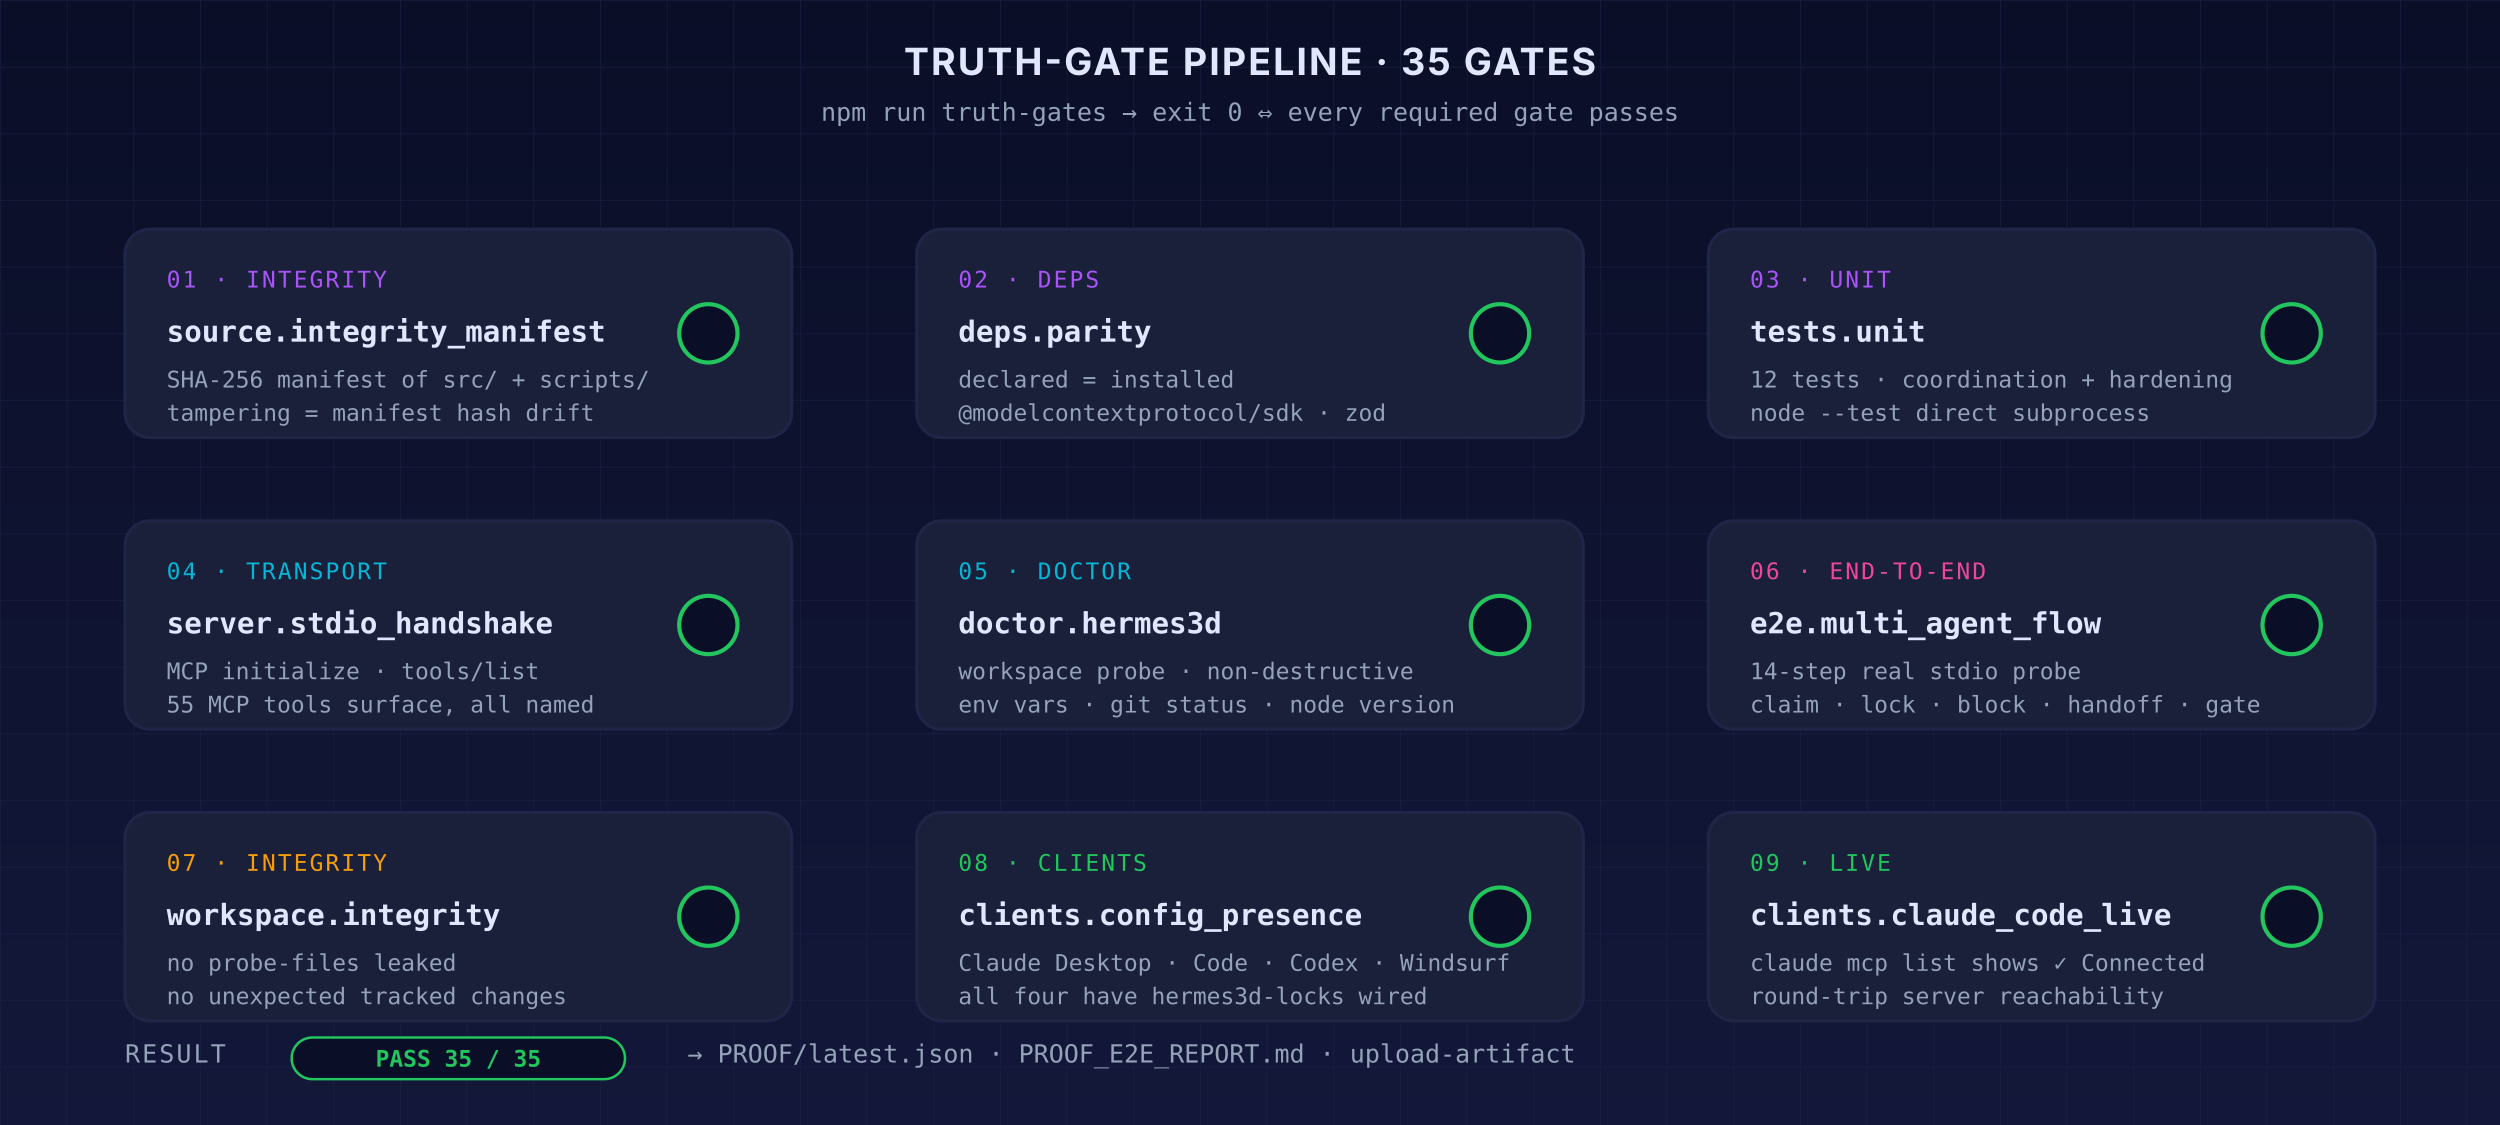
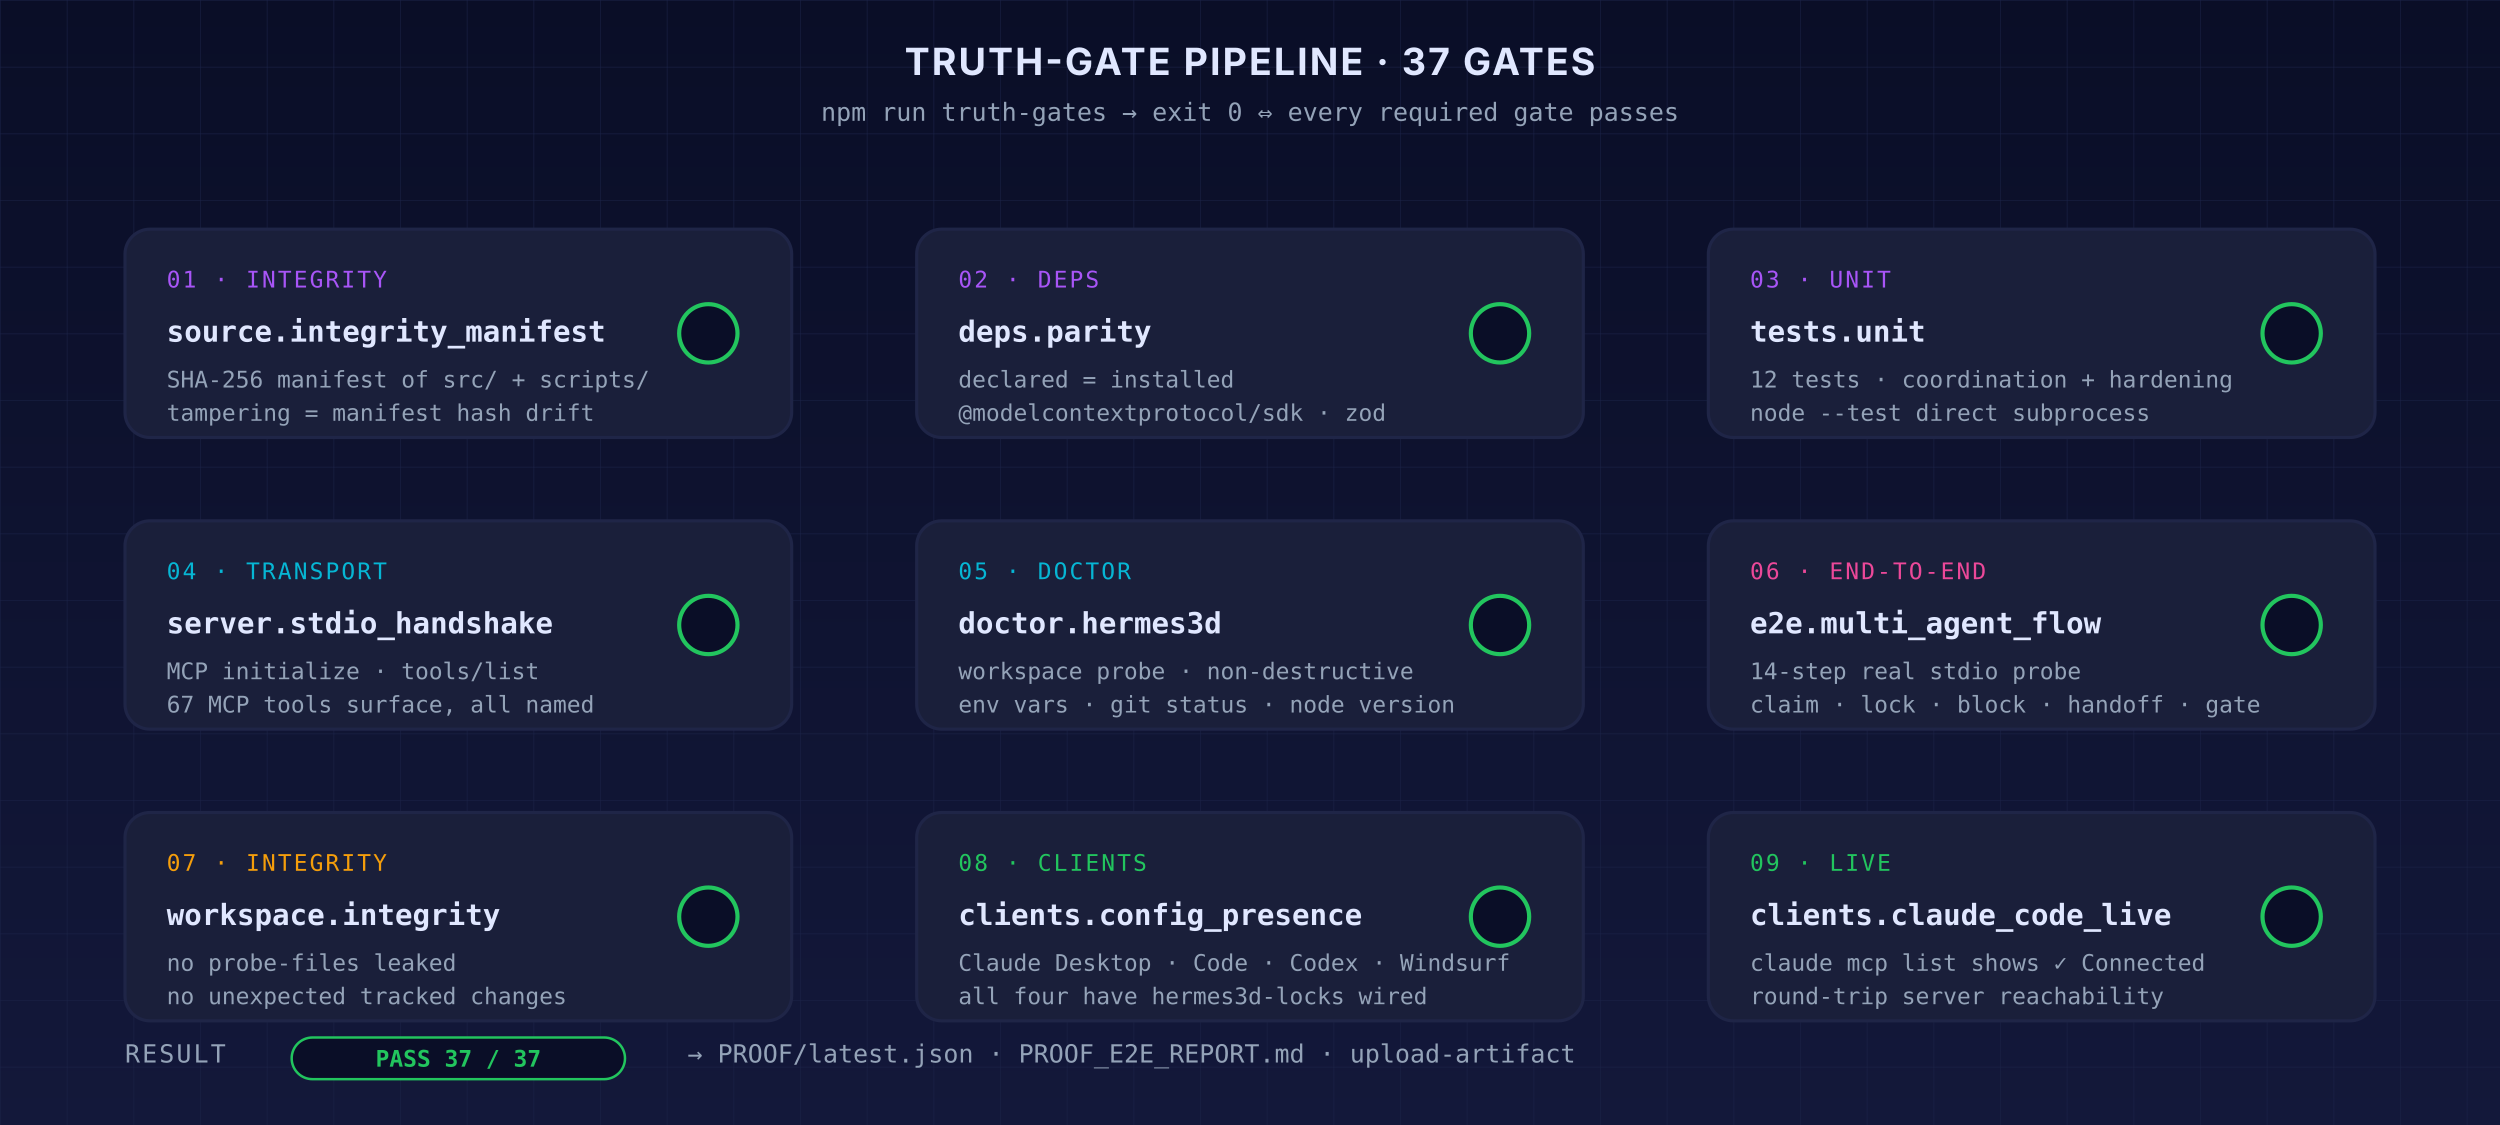
- <svg xmlns="http://www.w3.org/2000/svg" viewBox="0 0 1200 540" font-family="ui-sans-serif, system-ui, -apple-system, Segoe UI, sans-serif" role="img" aria-label="Truth gates pipeline — 35 gates running sequentially" aria-labelledby="truth-gates-animated-title truth-gates-animated-desc">
+ <svg xmlns="http://www.w3.org/2000/svg" viewBox="0 0 1200 540" font-family="ui-sans-serif, system-ui, -apple-system, Segoe UI, sans-serif" role="img" aria-label="Truth gates pipeline — 37 gates running sequentially" aria-labelledby="truth-gates-animated-title truth-gates-animated-desc">
  <defs>
    <style>@media (prefers-reduced-motion: reduce){*{animation:none!important;animation-duration:0.001s!important}animate,animateTransform,animateMotion{display:none}}</style>
    <linearGradient id="bg3" x1="0" y1="0" x2="0" y2="1">
      <stop offset="0%" stop-color="#0a0e27" />
      <stop offset="100%" stop-color="#13183a" />
    </linearGradient>
    <pattern id="grid3" width="32" height="32" patternUnits="userSpaceOnUse">
      <path d="M 32 0 L 0 0 0 32" fill="none" stroke="#1c2348" stroke-width="0.5" />
    </pattern>
    <filter id="g3" x="-50%" y="-50%" width="200%" height="200%">
      <feGaussianBlur stdDeviation="2.5" result="b" />
      <feMerge>
        <feMergeNode in="b" />
        <feMergeNode in="SourceGraphic" />
      </feMerge>
    </filter>
  </defs>
  <rect width="1200" height="540" fill="url(#bg3)" />
  <rect width="1200" height="540" fill="url(#grid3)" />
-   <text x="600" y="36" text-anchor="middle" font-size="18" font-weight="700" fill="#e0e7ff" letter-spacing="1">TRUTH-GATE PIPELINE · 35 GATES</text>
+   <text x="600" y="36" text-anchor="middle" font-size="18" font-weight="700" fill="#e0e7ff" letter-spacing="1">TRUTH-GATE PIPELINE · 37 GATES</text>
  <text x="600" y="58" text-anchor="middle" font-size="12" fill="#94a3b8" font-family="ui-monospace, SFMono-Regular, Menlo, monospace">npm run truth-gates → exit 0 ⇔ every required gate passes</text>
  <g font-family="ui-monospace, SFMono-Regular, Menlo, monospace">
    <g transform="translate(60 110)">
      <rect width="320" height="100" rx="12" fill="#1a1f3a" stroke="#1f2547" stroke-width="1.5" />
      <rect width="320" height="100" rx="12" fill="none" stroke="#22c55e" stroke-width="2" opacity="0">
        <animate attributeName="opacity" values="0;1;1;0" keyTimes="0;0.05;0.95;1" dur="12s" begin="0s" repeatCount="indefinite" />
      </rect>
      <text x="20" y="28" font-size="11" fill="#a855f7" letter-spacing="1">01 · INTEGRITY</text>
      <text x="20" y="54" font-size="14" font-weight="700" fill="#e0e7ff">source.integrity_manifest</text>
      <text x="20" y="76" font-size="11" fill="#94a3b8">SHA-256 manifest of src/ + scripts/</text>
      <text x="20" y="92" font-size="11" fill="#94a3b8">tampering = manifest hash drift</text>
      <g transform="translate(280 50)">
        <circle r="14" fill="#0a0e27" stroke="#22c55e" stroke-width="2" />
        <path d="M -6 0 L -2 4 L 6 -4" stroke="#22c55e" stroke-width="2" fill="none" stroke-linecap="round" stroke-linejoin="round" opacity="0">
          <animate attributeName="opacity" values="0;0;1;1;0" keyTimes="0;0.04;0.06;0.95;1" dur="12s" begin="0s" repeatCount="indefinite" />
        </path>
      </g>
    </g>
    <g transform="translate(440 110)">
      <rect width="320" height="100" rx="12" fill="#1a1f3a" stroke="#1f2547" stroke-width="1.5" />
      <rect width="320" height="100" rx="12" fill="none" stroke="#22c55e" stroke-width="2" opacity="0">
        <animate attributeName="opacity" values="0;1;1;0" keyTimes="0;0.05;0.95;1" dur="12s" begin="1.2s" repeatCount="indefinite" />
      </rect>
      <text x="20" y="28" font-size="11" fill="#a855f7" letter-spacing="1">02 · DEPS</text>
      <text x="20" y="54" font-size="14" font-weight="700" fill="#e0e7ff">deps.parity</text>
      <text x="20" y="76" font-size="11" fill="#94a3b8">declared = installed</text>
      <text x="20" y="92" font-size="11" fill="#94a3b8">@modelcontextprotocol/sdk · zod</text>
      <g transform="translate(280 50)">
        <circle r="14" fill="#0a0e27" stroke="#22c55e" stroke-width="2" />
        <path d="M -6 0 L -2 4 L 6 -4" stroke="#22c55e" stroke-width="2" fill="none" stroke-linecap="round" stroke-linejoin="round" opacity="0">
          <animate attributeName="opacity" values="0;0;1;1;0" keyTimes="0;0.04;0.06;0.95;1" dur="12s" begin="1.2s" repeatCount="indefinite" />
        </path>
      </g>
    </g>
    <g transform="translate(820 110)">
      <rect width="320" height="100" rx="12" fill="#1a1f3a" stroke="#1f2547" stroke-width="1.5" />
      <rect width="320" height="100" rx="12" fill="none" stroke="#22c55e" stroke-width="2" opacity="0">
        <animate attributeName="opacity" values="0;1;1;0" keyTimes="0;0.05;0.95;1" dur="12s" begin="2.4s" repeatCount="indefinite" />
      </rect>
      <text x="20" y="28" font-size="11" fill="#a855f7" letter-spacing="1">03 · UNIT</text>
      <text x="20" y="54" font-size="14" font-weight="700" fill="#e0e7ff">tests.unit</text>
      <text x="20" y="76" font-size="11" fill="#94a3b8">12 tests · coordination + hardening</text>
      <text x="20" y="92" font-size="11" fill="#94a3b8">node --test direct subprocess</text>
      <g transform="translate(280 50)">
        <circle r="14" fill="#0a0e27" stroke="#22c55e" stroke-width="2" />
        <path d="M -6 0 L -2 4 L 6 -4" stroke="#22c55e" stroke-width="2" fill="none" stroke-linecap="round" stroke-linejoin="round" opacity="0">
          <animate attributeName="opacity" values="0;0;1;1;0" keyTimes="0;0.04;0.06;0.95;1" dur="12s" begin="2.4s" repeatCount="indefinite" />
        </path>
      </g>
    </g>
    <g transform="translate(60 250)">
      <rect width="320" height="100" rx="12" fill="#1a1f3a" stroke="#1f2547" stroke-width="1.5" />
      <rect width="320" height="100" rx="12" fill="none" stroke="#22c55e" stroke-width="2" opacity="0">
        <animate attributeName="opacity" values="0;1;1;0" keyTimes="0;0.05;0.95;1" dur="12s" begin="3.6s" repeatCount="indefinite" />
      </rect>
      <text x="20" y="28" font-size="11" fill="#06b6d4" letter-spacing="1">04 · TRANSPORT</text>
      <text x="20" y="54" font-size="14" font-weight="700" fill="#e0e7ff">server.stdio_handshake</text>
      <text x="20" y="76" font-size="11" fill="#94a3b8">MCP initialize · tools/list</text>
-       <text x="20" y="92" font-size="11" fill="#94a3b8">55 MCP tools surface, all named</text>
+       <text x="20" y="92" font-size="11" fill="#94a3b8">67 MCP tools surface, all named</text>
      <g transform="translate(280 50)">
        <circle r="14" fill="#0a0e27" stroke="#22c55e" stroke-width="2" />
        <path d="M -6 0 L -2 4 L 6 -4" stroke="#22c55e" stroke-width="2" fill="none" stroke-linecap="round" stroke-linejoin="round" opacity="0">
          <animate attributeName="opacity" values="0;0;1;1;0" keyTimes="0;0.04;0.06;0.95;1" dur="12s" begin="3.6s" repeatCount="indefinite" />
        </path>
      </g>
    </g>
    <g transform="translate(440 250)">
      <rect width="320" height="100" rx="12" fill="#1a1f3a" stroke="#1f2547" stroke-width="1.5" />
      <rect width="320" height="100" rx="12" fill="none" stroke="#22c55e" stroke-width="2" opacity="0">
        <animate attributeName="opacity" values="0;1;1;0" keyTimes="0;0.05;0.95;1" dur="12s" begin="4.8s" repeatCount="indefinite" />
      </rect>
      <text x="20" y="28" font-size="11" fill="#06b6d4" letter-spacing="1">05 · DOCTOR</text>
      <text x="20" y="54" font-size="14" font-weight="700" fill="#e0e7ff">doctor.hermes3d</text>
      <text x="20" y="76" font-size="11" fill="#94a3b8">workspace probe · non-destructive</text>
      <text x="20" y="92" font-size="11" fill="#94a3b8">env vars · git status · node version</text>
      <g transform="translate(280 50)">
        <circle r="14" fill="#0a0e27" stroke="#22c55e" stroke-width="2" />
        <path d="M -6 0 L -2 4 L 6 -4" stroke="#22c55e" stroke-width="2" fill="none" stroke-linecap="round" stroke-linejoin="round" opacity="0">
          <animate attributeName="opacity" values="0;0;1;1;0" keyTimes="0;0.04;0.06;0.95;1" dur="12s" begin="4.8s" repeatCount="indefinite" />
        </path>
      </g>
    </g>
    <g transform="translate(820 250)">
      <rect width="320" height="100" rx="12" fill="#1a1f3a" stroke="#1f2547" stroke-width="1.5" />
      <rect width="320" height="100" rx="12" fill="none" stroke="#22c55e" stroke-width="2" opacity="0">
        <animate attributeName="opacity" values="0;1;1;0" keyTimes="0;0.05;0.95;1" dur="12s" begin="6s" repeatCount="indefinite" />
      </rect>
      <text x="20" y="28" font-size="11" fill="#ec4899" letter-spacing="1">06 · END-TO-END</text>
      <text x="20" y="54" font-size="14" font-weight="700" fill="#e0e7ff">e2e.multi_agent_flow</text>
      <text x="20" y="76" font-size="11" fill="#94a3b8">14-step real stdio probe</text>
      <text x="20" y="92" font-size="11" fill="#94a3b8">claim · lock · block · handoff · gate</text>
      <g transform="translate(280 50)">
        <circle r="14" fill="#0a0e27" stroke="#22c55e" stroke-width="2" />
        <path d="M -6 0 L -2 4 L 6 -4" stroke="#22c55e" stroke-width="2" fill="none" stroke-linecap="round" stroke-linejoin="round" opacity="0">
          <animate attributeName="opacity" values="0;0;1;1;0" keyTimes="0;0.04;0.06;0.95;1" dur="12s" begin="6s" repeatCount="indefinite" />
        </path>
      </g>
    </g>
    <g transform="translate(60 390)">
      <rect width="320" height="100" rx="12" fill="#1a1f3a" stroke="#1f2547" stroke-width="1.5" />
      <rect width="320" height="100" rx="12" fill="none" stroke="#22c55e" stroke-width="2" opacity="0">
        <animate attributeName="opacity" values="0;1;1;0" keyTimes="0;0.05;0.95;1" dur="12s" begin="7.2s" repeatCount="indefinite" />
      </rect>
      <text x="20" y="28" font-size="11" fill="#f59e0b" letter-spacing="1">07 · INTEGRITY</text>
      <text x="20" y="54" font-size="14" font-weight="700" fill="#e0e7ff">workspace.integrity</text>
      <text x="20" y="76" font-size="11" fill="#94a3b8">no probe-files leaked</text>
      <text x="20" y="92" font-size="11" fill="#94a3b8">no unexpected tracked changes</text>
      <g transform="translate(280 50)">
        <circle r="14" fill="#0a0e27" stroke="#22c55e" stroke-width="2" />
        <path d="M -6 0 L -2 4 L 6 -4" stroke="#22c55e" stroke-width="2" fill="none" stroke-linecap="round" stroke-linejoin="round" opacity="0">
          <animate attributeName="opacity" values="0;0;1;1;0" keyTimes="0;0.04;0.06;0.95;1" dur="12s" begin="7.2s" repeatCount="indefinite" />
        </path>
      </g>
    </g>
    <g transform="translate(440 390)">
      <rect width="320" height="100" rx="12" fill="#1a1f3a" stroke="#1f2547" stroke-width="1.5" />
      <rect width="320" height="100" rx="12" fill="none" stroke="#22c55e" stroke-width="2" opacity="0">
        <animate attributeName="opacity" values="0;1;1;0" keyTimes="0;0.05;0.95;1" dur="12s" begin="8.4s" repeatCount="indefinite" />
      </rect>
      <text x="20" y="28" font-size="11" fill="#22c55e" letter-spacing="1">08 · CLIENTS</text>
      <text x="20" y="54" font-size="14" font-weight="700" fill="#e0e7ff">clients.config_presence</text>
      <text x="20" y="76" font-size="11" fill="#94a3b8">Claude Desktop · Code · Codex · Windsurf</text>
      <text x="20" y="92" font-size="11" fill="#94a3b8">all four have hermes3d-locks wired</text>
      <g transform="translate(280 50)">
        <circle r="14" fill="#0a0e27" stroke="#22c55e" stroke-width="2" />
        <path d="M -6 0 L -2 4 L 6 -4" stroke="#22c55e" stroke-width="2" fill="none" stroke-linecap="round" stroke-linejoin="round" opacity="0">
          <animate attributeName="opacity" values="0;0;1;1;0" keyTimes="0;0.04;0.06;0.95;1" dur="12s" begin="8.4s" repeatCount="indefinite" />
        </path>
      </g>
    </g>
    <g transform="translate(820 390)">
      <rect width="320" height="100" rx="12" fill="#1a1f3a" stroke="#1f2547" stroke-width="1.5" />
      <rect width="320" height="100" rx="12" fill="none" stroke="#22c55e" stroke-width="2" opacity="0">
        <animate attributeName="opacity" values="0;1;1;0" keyTimes="0;0.05;0.95;1" dur="12s" begin="9.6s" repeatCount="indefinite" />
      </rect>
      <text x="20" y="28" font-size="11" fill="#22c55e" letter-spacing="1">09 · LIVE</text>
      <text x="20" y="54" font-size="14" font-weight="700" fill="#e0e7ff">clients.claude_code_live</text>
      <text x="20" y="76" font-size="11" fill="#94a3b8">claude mcp list shows ✓ Connected</text>
      <text x="20" y="92" font-size="11" fill="#94a3b8">round-trip server reachability</text>
      <g transform="translate(280 50)">
        <circle r="14" fill="#0a0e27" stroke="#22c55e" stroke-width="2" />
        <path d="M -6 0 L -2 4 L 6 -4" stroke="#22c55e" stroke-width="2" fill="none" stroke-linecap="round" stroke-linejoin="round" opacity="0">
          <animate attributeName="opacity" values="0;0;1;1;0" keyTimes="0;0.04;0.06;0.95;1" dur="12s" begin="9.6s" repeatCount="indefinite" />
        </path>
      </g>
    </g>
  </g>
  <g transform="translate(60 510)">
    <text x="0" y="0" font-size="12" fill="#94a3b8" font-family="ui-monospace, SFMono-Regular, Menlo, monospace" letter-spacing="1">RESULT</text>
    <rect x="80" y="-12" width="160" height="20" rx="10" fill="#0a0e27" stroke="#22c55e" stroke-width="1.2" />
-     <text x="160" y="2" text-anchor="middle" font-size="11" fill="#22c55e" font-family="ui-monospace, SFMono-Regular, Menlo, monospace" font-weight="700">PASS 35 / 35</text>
+     <text x="160" y="2" text-anchor="middle" font-size="11" fill="#22c55e" font-family="ui-monospace, SFMono-Regular, Menlo, monospace" font-weight="700">PASS 37 / 37</text>
    <text x="270" y="0" font-size="12" fill="#94a3b8" font-family="ui-monospace, SFMono-Regular, Menlo, monospace">→ PROOF/latest.json · PROOF_E2E_REPORT.md · upload-artifact</text>
  </g>
</svg>
